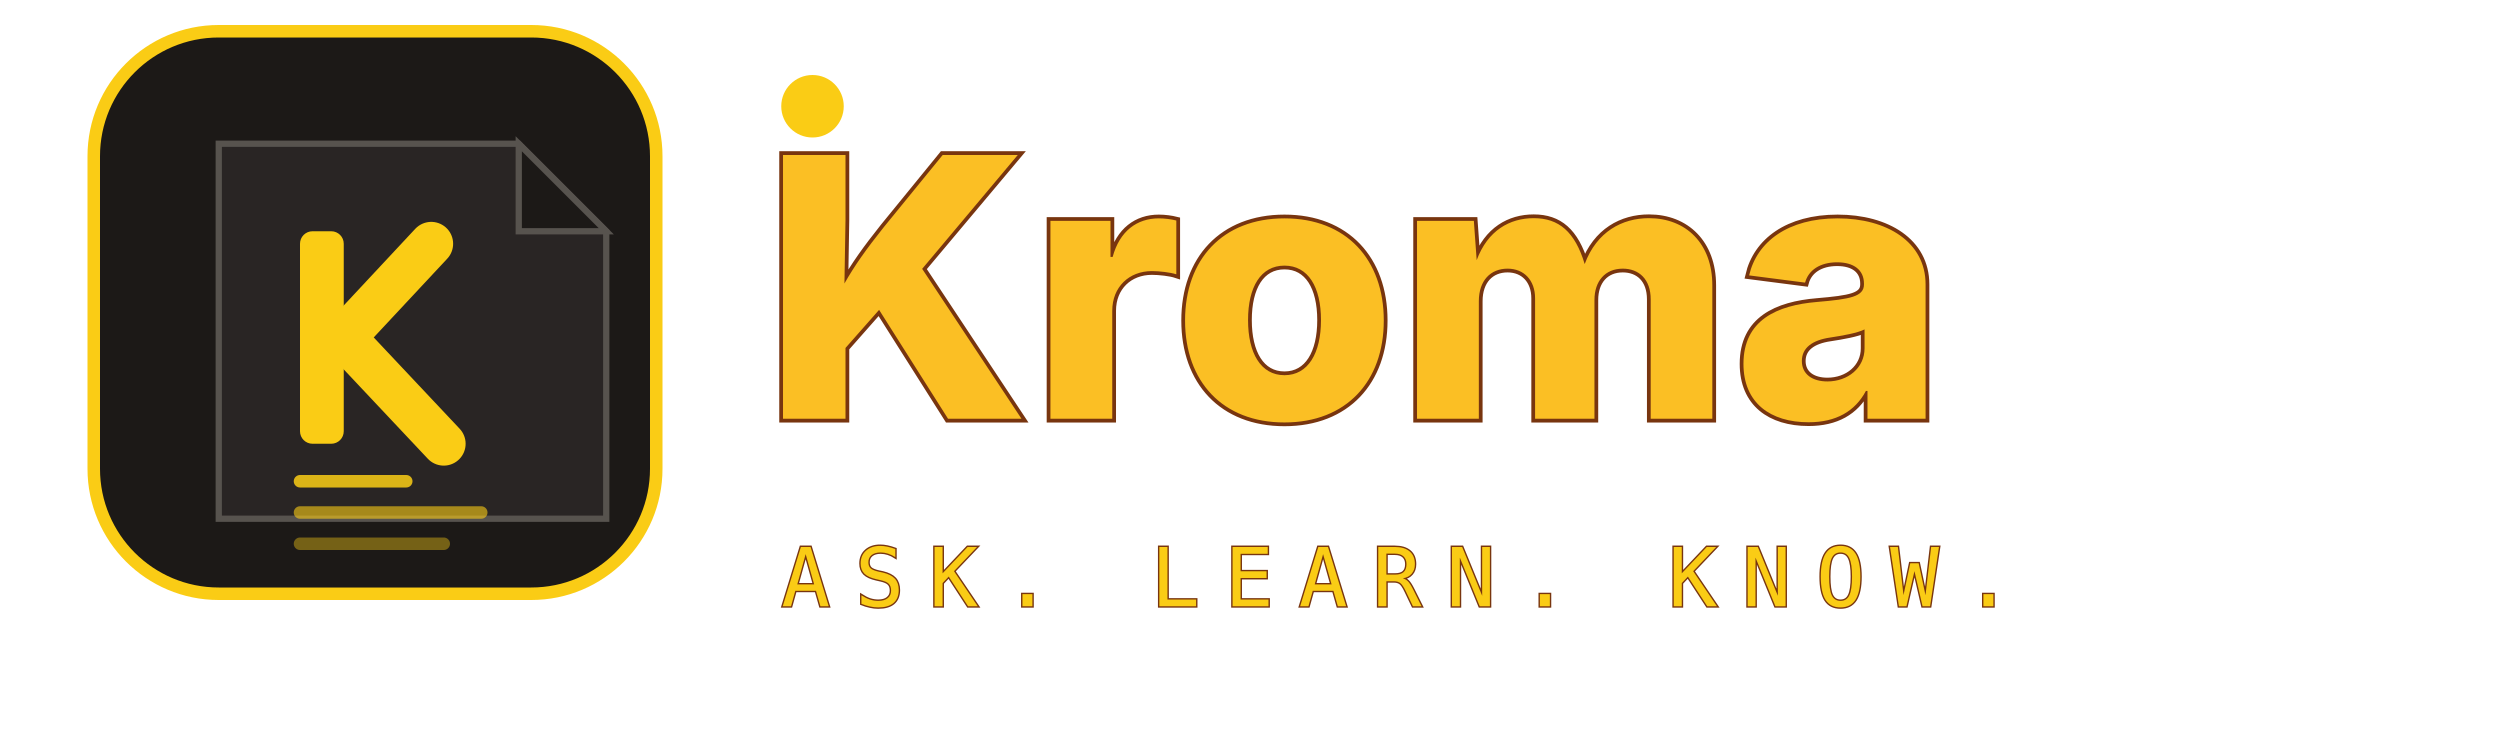
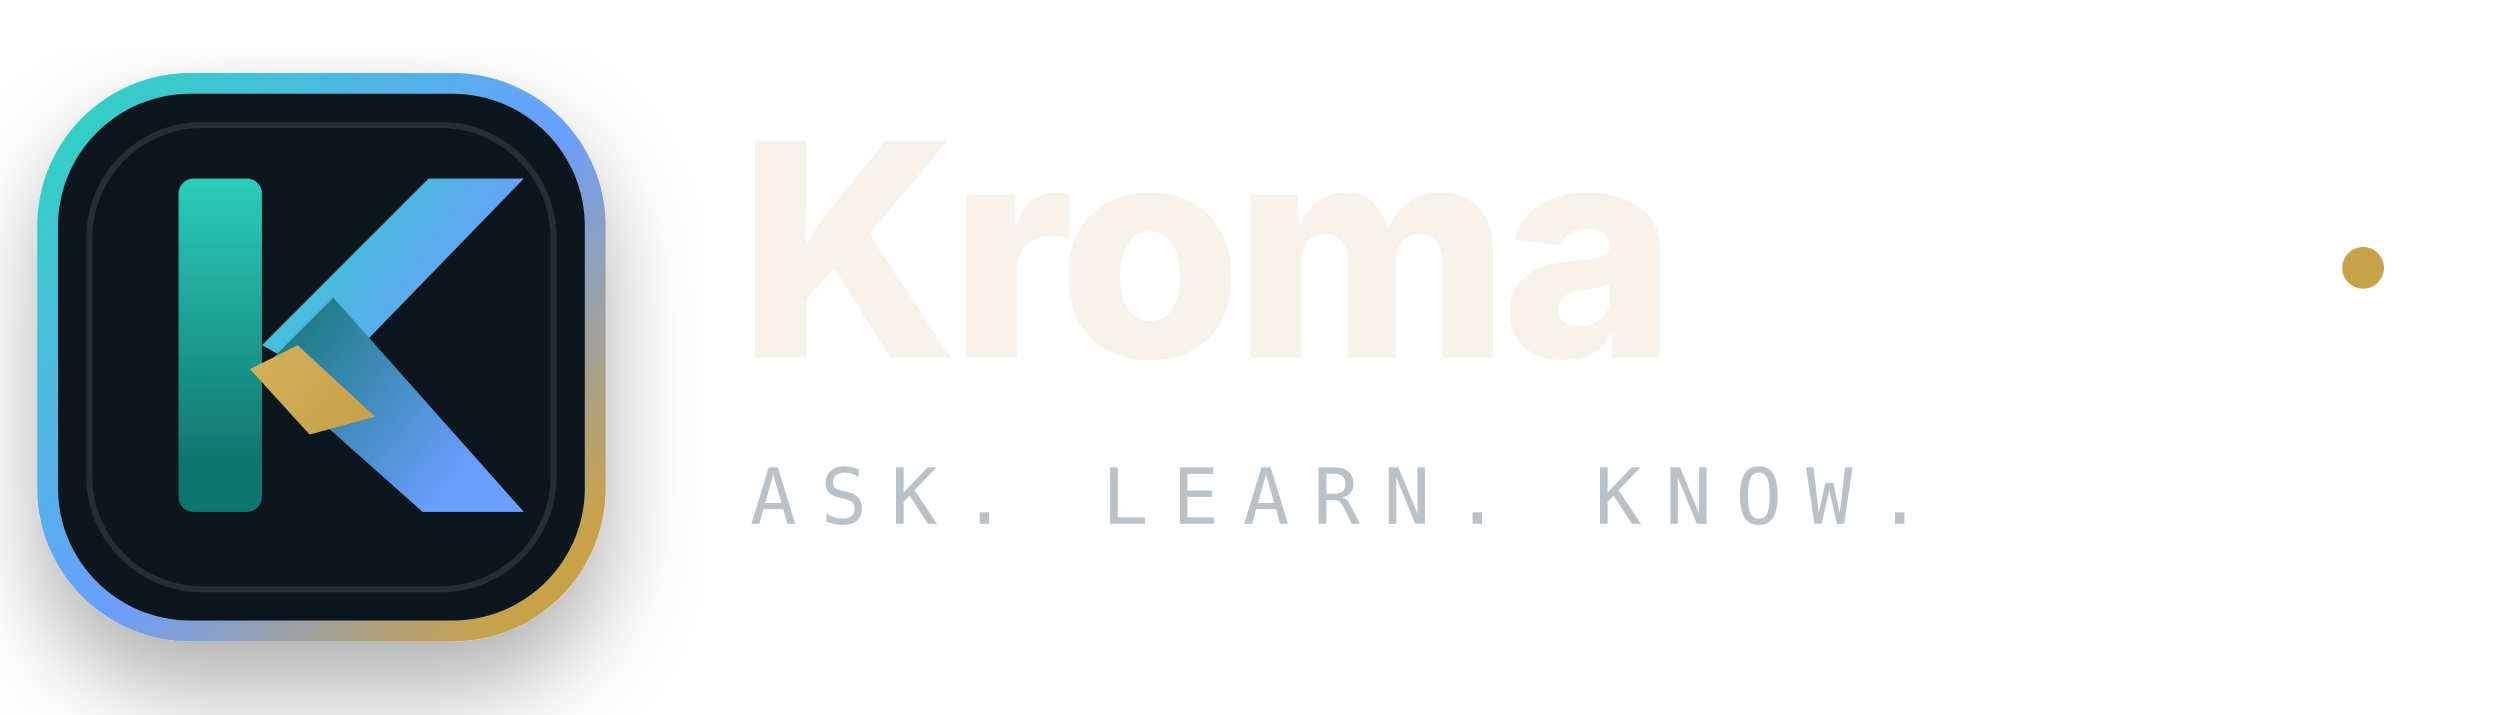
- <svg xmlns="http://www.w3.org/2000/svg" width="520" height="156" viewBox="140 55 400 120" role="img" aria-labelledby="title desc">
-   <rect x="155" y="60" width="90" height="90" rx="20" fill="#1c1917" stroke="#facc15" stroke-width="2" />
-   <path d="M175 78 L223 78 L237 92 L237 138 L175 138 Z" fill="#292524" stroke="#57534e" stroke-width="1" />
-   <path d="M223 78 L223 92 L237 92 Z" fill="#1c1917" stroke="#57534e" stroke-width="1" />
-   <rect x="188" y="92" width="7" height="34" rx="2" fill="#facc15" />
-   <path d="M195 109 L209 94" stroke="#facc15" stroke-width="7" stroke-linecap="round" fill="none" />
-   <path d="M195 109 L211 126" stroke="#facc15" stroke-width="7" stroke-linecap="round" fill="none" />
-   <line x1="188" y1="132" x2="205" y2="132" stroke="#facc15" stroke-width="2" stroke-linecap="round" opacity="0.85" />
-   <line x1="188" y1="137" x2="217" y2="137" stroke="#facc15" stroke-width="2" stroke-linecap="round" opacity="0.6" />
-   <line x1="188" y1="142" x2="211" y2="142" stroke="#facc15" stroke-width="2" stroke-linecap="round" opacity="0.4" />
-   <text x="262" y="122" font-family="Outfit, Inter, Arial, sans-serif" font-size="58" font-weight="800" fill="#fbbf24" stroke="#78350f" stroke-width="1.2" paint-order="stroke">Kroma</text>
-   <circle cx="270" cy="72" r="5" fill="#facc15" />
-   <text x="265" y="152" font-family="'DM Mono', Consolas, monospace" font-size="13" font-weight="500" fill="#facc15" stroke="#78350f" stroke-width="0.45" paint-order="stroke" letter-spacing="4">ASK. LEARN. KNOW.</text>
+ <svg xmlns="http://www.w3.org/2000/svg" width="420" height="120" viewBox="0 0 420 120" role="img" aria-labelledby="title desc">
+   <defs>
+     <linearGradient id="kroma-mark-stroke" x1="8" y1="16" x2="92" y2="96" gradientUnits="userSpaceOnUse">
+       <stop offset="0" stop-color="#2DD4BF" />
+       <stop offset="0.58" stop-color="#6B9EFF" />
+       <stop offset="1" stop-color="#C8A24A" />
+     </linearGradient>
+     <linearGradient id="kroma-stem" x1="32" y1="26" x2="32" y2="78" gradientUnits="userSpaceOnUse">
+       <stop offset="0" stop-color="#2DD4BF" />
+       <stop offset="1" stop-color="#0F766E" />
+     </linearGradient>
+     <linearGradient id="kroma-arm-top" x1="44" y1="28" x2="80" y2="52" gradientUnits="userSpaceOnUse">
+       <stop offset="0" stop-color="#2DD4BF" />
+       <stop offset="1" stop-color="#6B9EFF" />
+     </linearGradient>
+     <linearGradient id="kroma-arm-bottom" x1="44" y1="50" x2="80" y2="78" gradientUnits="userSpaceOnUse">
+       <stop offset="0" stop-color="#0F766E" />
+       <stop offset="1" stop-color="#6B9EFF" />
+     </linearGradient>
+     <linearGradient id="kroma-brass" x1="44" y1="49" x2="64" y2="64" gradientUnits="userSpaceOnUse">
+       <stop offset="0" stop-color="#D6B45F" />
+       <stop offset="1" stop-color="#C8A24A" />
+     </linearGradient>
+     <filter id="kroma-soft-shadow" x="-20%" y="-20%" width="140%" height="150%">
+       <feDropShadow dx="0" dy="8" stdDeviation="8" flood-color="#01060A" flood-opacity="0.32" />
+     </filter>
+   </defs>
+   <g filter="url(#kroma-soft-shadow)">
+     <rect x="8" y="14" width="92" height="92" rx="24" fill="#11171B" stroke="url(#kroma-mark-stroke)" stroke-width="3.5" />
+     <rect x="15" y="21" width="78" height="78" rx="19" fill="none" stroke="#34434B" stroke-width="1" opacity="0.55" />
+     <rect x="30" y="30" width="14" height="56" rx="2.5" fill="url(#kroma-stem)" />
+     <path d="M44 58L72 30H88L55 64L44 58Z" fill="url(#kroma-arm-top)" />
+     <path d="M44 62L56 50L88 86H71L44 62Z" fill="url(#kroma-arm-bottom)" />
+     <path d="M50 58L63 70L52 73L42 62L50 58Z" fill="url(#kroma-brass)" />
+   </g>
+   <text x="124" y="60" font-family="Outfit, Inter, Arial, sans-serif" font-size="50" font-weight="800" fill="#F7F3EA" letter-spacing="-1.4">Kroma</text>
+   <text x="126" y="88" font-family="'DM Mono', Consolas, monospace" font-size="13" font-weight="500" fill="#B8C2C8" letter-spacing="4">ASK. LEARN. KNOW.</text>
+   <circle cx="397" cy="45" r="3.5" fill="#C8A24A" />
</svg>
